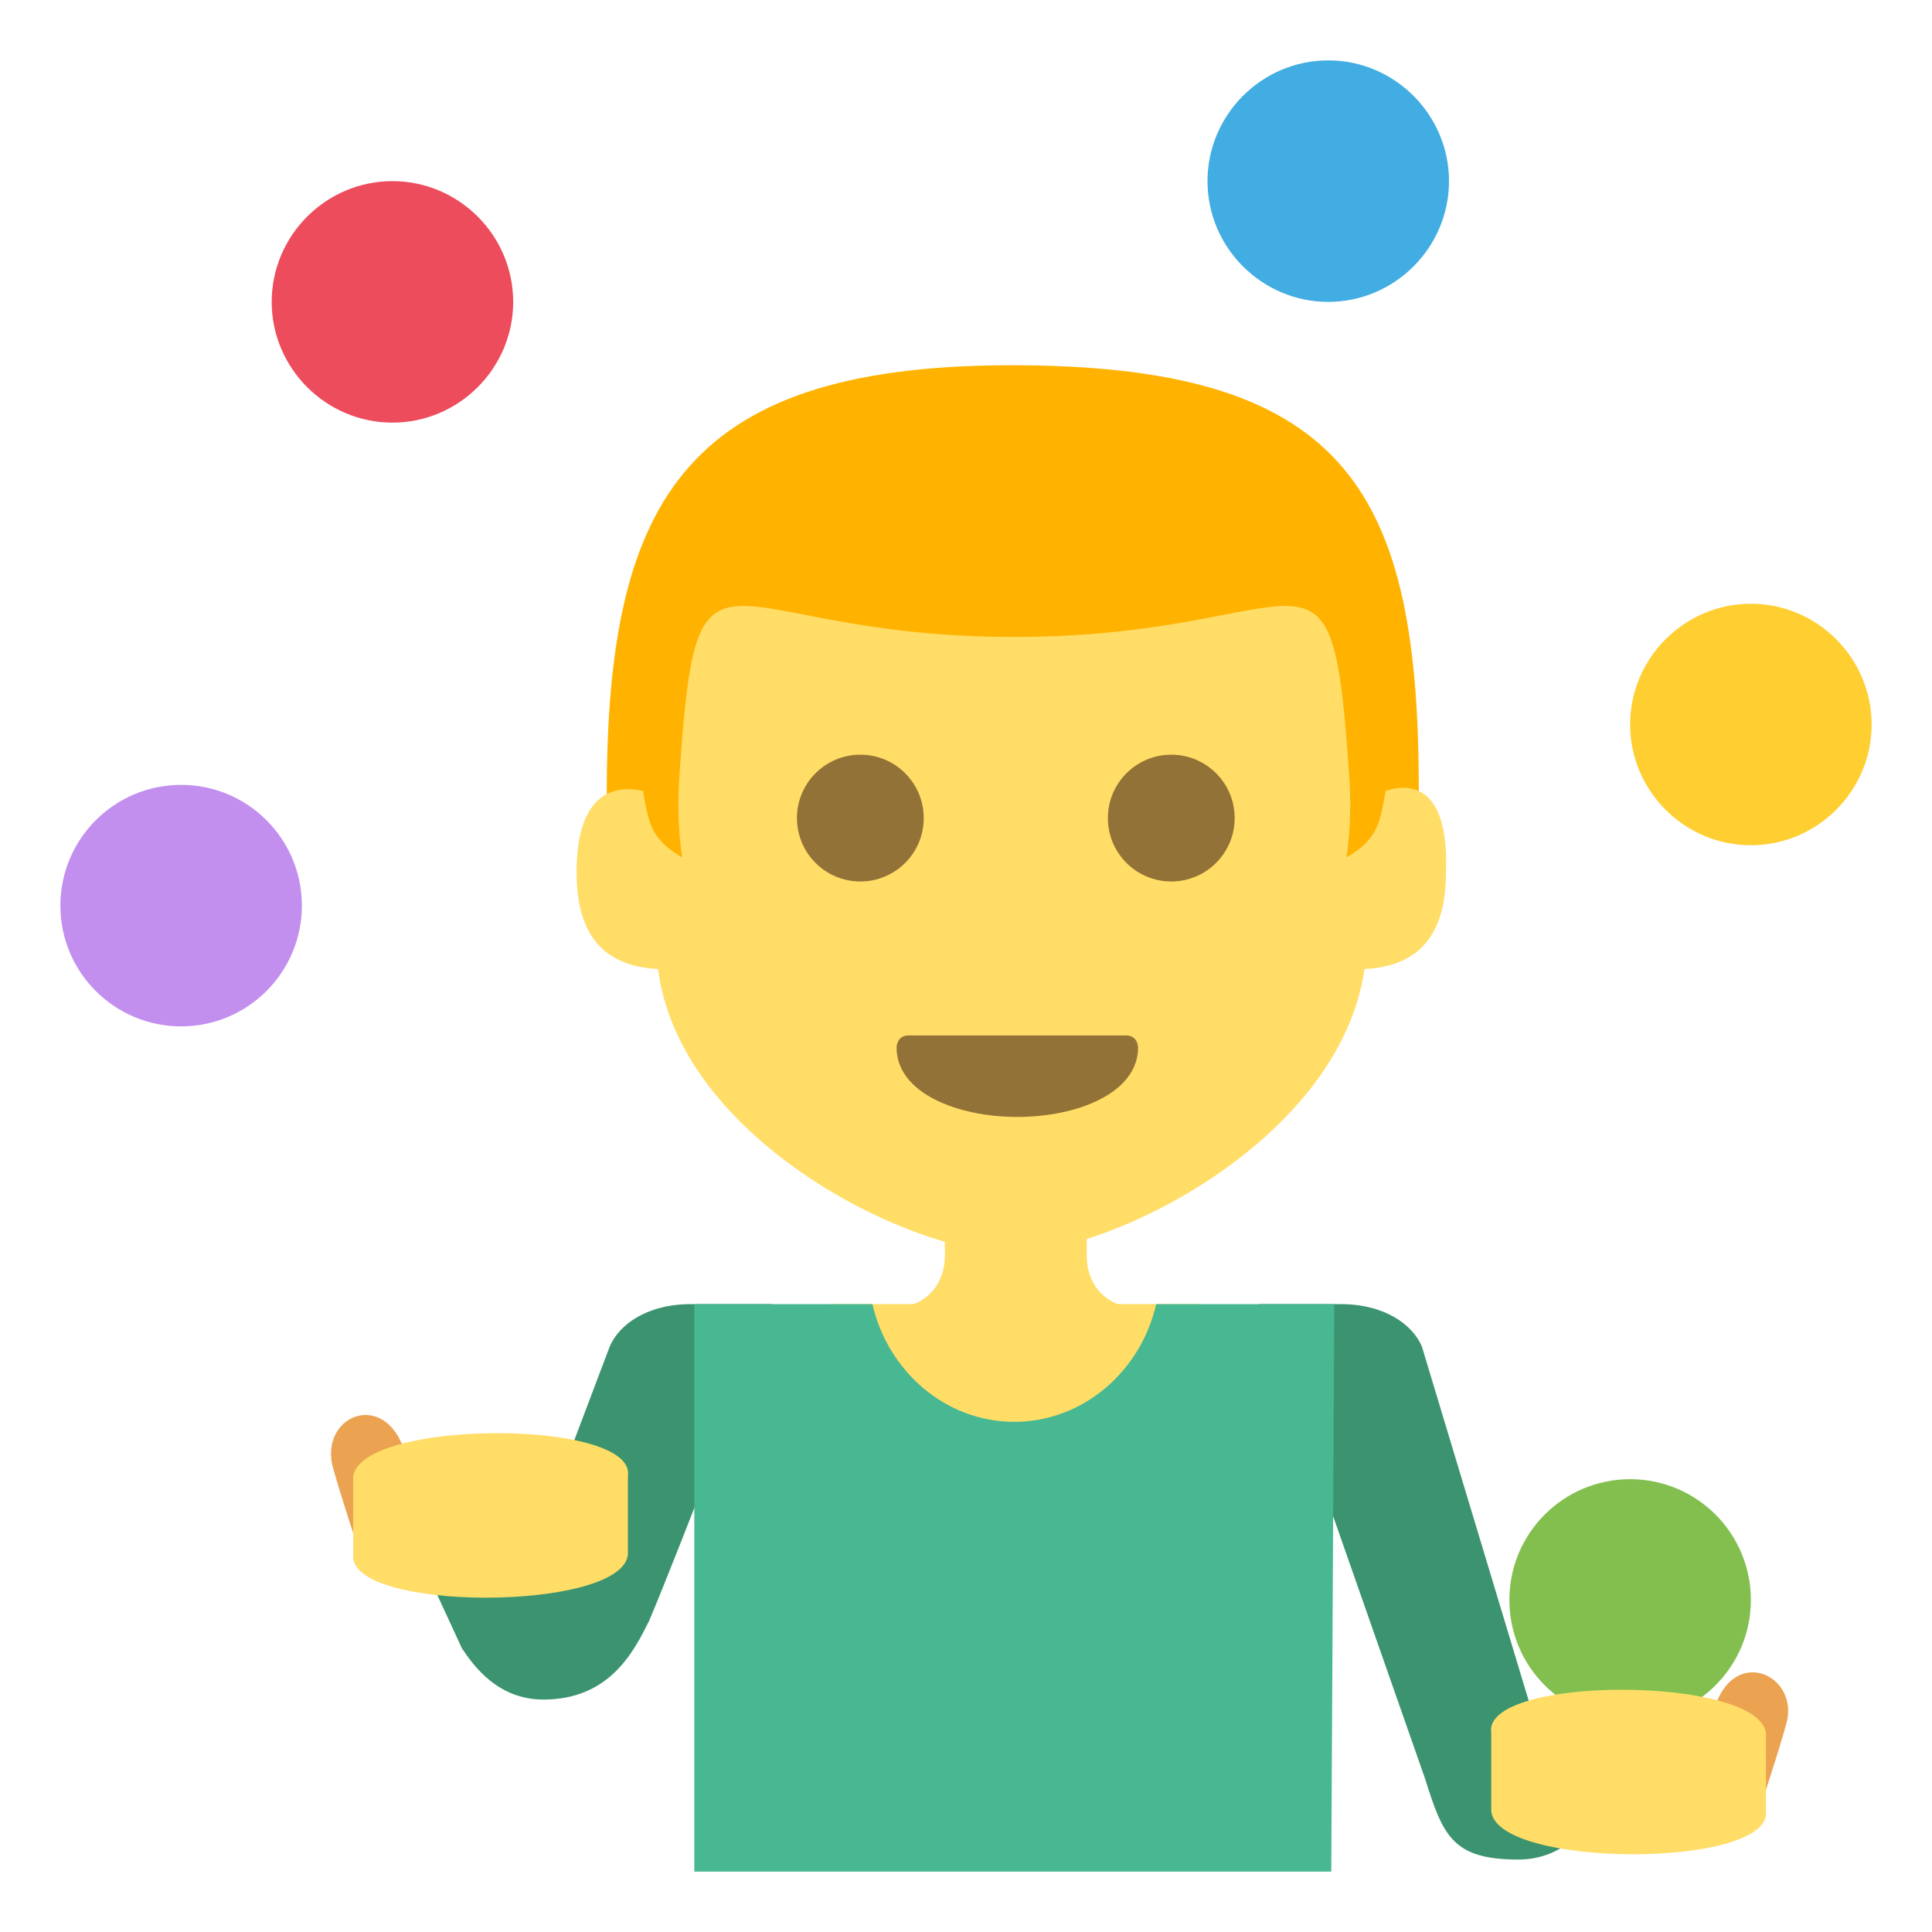
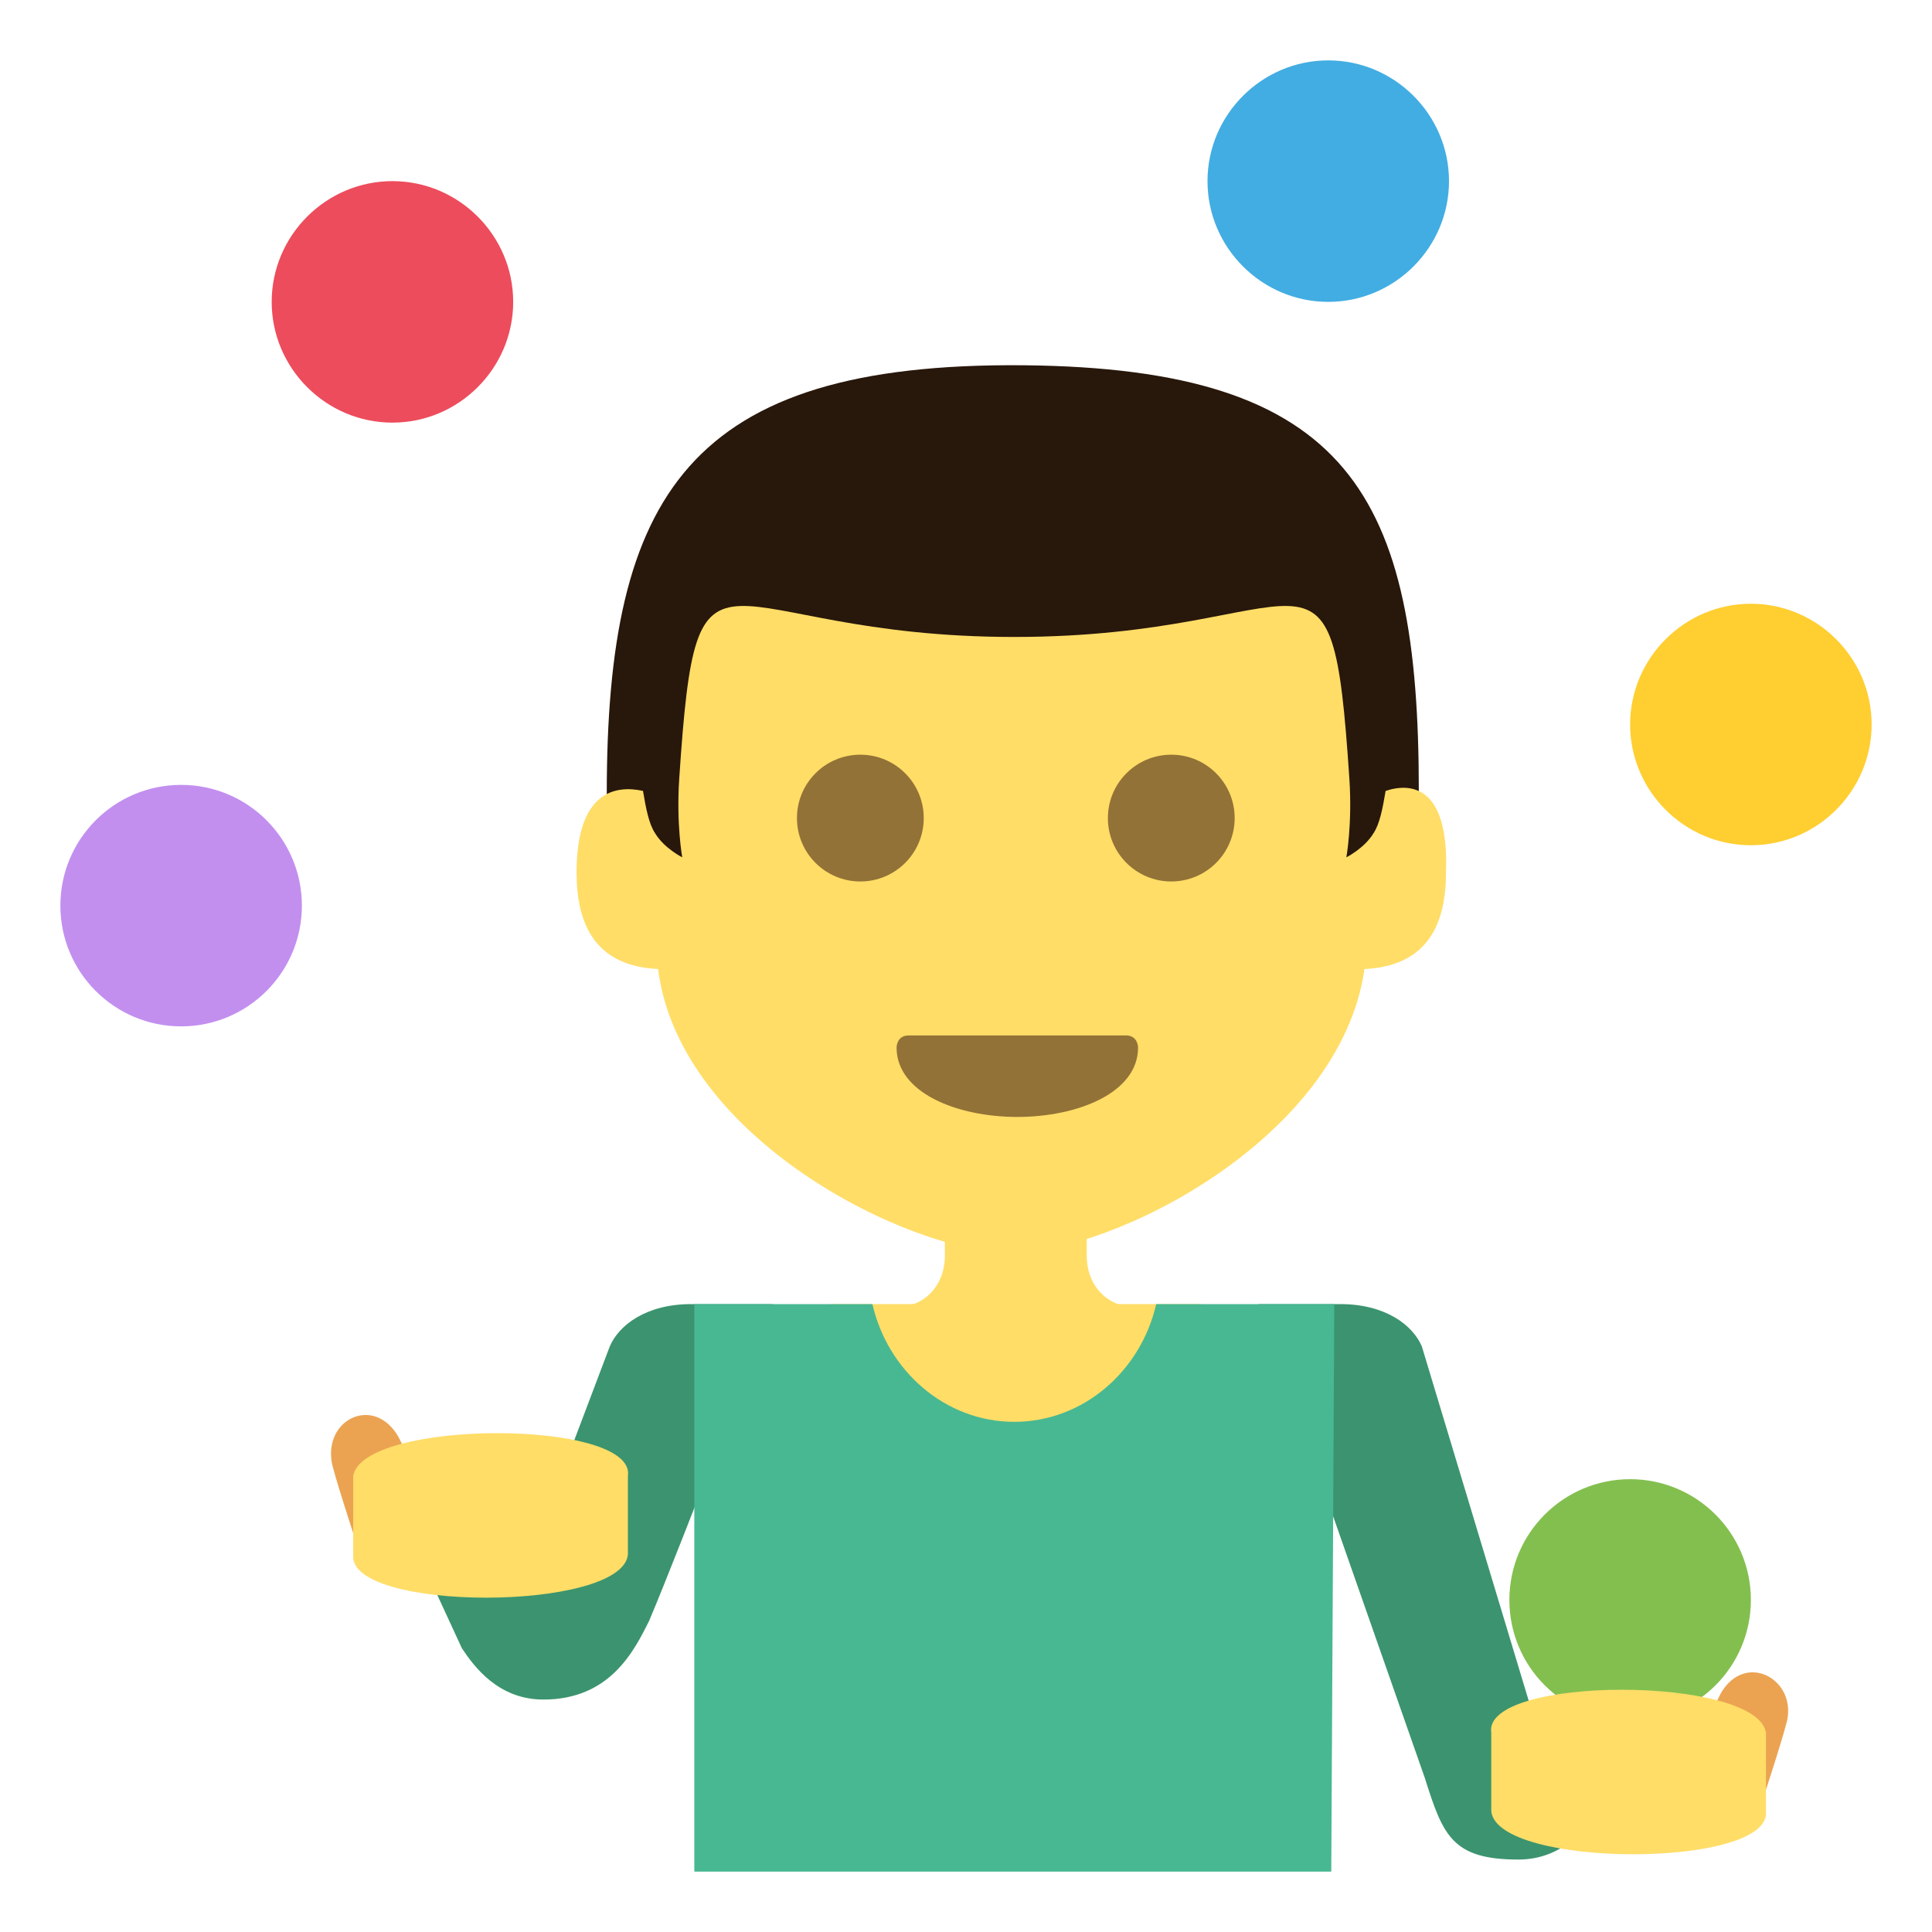
<svg xmlns="http://www.w3.org/2000/svg" viewBox="0 0 64 64" enable-background="new 0 0 64 64">
  <path d="m48 6c0 2.2-1.8 4-4 4-2.2 0-4-1.8-4-4 0-2.2 1.8-4 4-4 2.2 0 4 1.8 4 4" fill="#42ade2" />
  <circle cx="6" cy="30" r="4" fill="#c28fef" />
  <path d="m17 10c0 2.2-1.8 4-4 4-2.2 0-4-1.8-4-4 0-2.2 1.8-4 4-4 2.2 0 4 1.8 4 4" fill="#ed4c5c" />
  <path d="m62 24c0 2.2-1.8 4-4 4-2.2 0-4-1.8-4-4 0-2.2 1.8-4 4-4 2.2 0 4 1.8 4 4" fill="#ffce31" />
  <circle cx="54" cy="53" r="4" fill="#83bf4f" />
  <path d="m57 56.1l-1.3 2.6 2.5 1.5c0 0 .8-2.4 1-3.2.3-1.4-1.4-2.3-2.2-.9" fill="#eba352" />
  <g fill="#3b946f">
    <path d="m18 56.3c2.2 0 3-1.6 3.5-2.6 1.1-2.6 4.1-10.5 4.1-10.5h-2.7c-1.5 0-2.4.7-2.7 1.4l-2.8 7.4h-3.3l1.2 2.6c.4.6 1.2 1.7 2.7 1.7" />
    <path d="m50.3 61.6c-2.2 0-2.5-.8-3.1-2.7l-5.5-15.7h2.7c1.5 0 2.4.7 2.7 1.4l3.8 12.6h3.3l-1.2 2.7c-.4.6-1.2 1.7-2.7 1.7" />
  </g>
  <path d="m13.2 47.6l1.3 2.6-2.5 1.5c0 0-.8-2.4-1-3.2-.3-1.5 1.4-2.3 2.2-.9" fill="#eba352" />
  <g fill="#ffdd67">
    <path d="m11.7 51.5v-2.6c.3-1.9 9.4-1.9 9.1 0v2.6c-.2 1.9-9.3 1.9-9.1 0" />
    <path d="m58.5 60v-2.6c-.3-1.9-9.4-1.9-9.1 0v2.6c.2 1.9 9.3 1.9 9.1 0" />
    <path d="m36 41.6v-1.7h-4.7v1.7c0 1-.7 1.7-1.6 1.7h7.9c-.9 0-1.6-.7-1.6-1.7" />
    <path d="m27.5 43.2h12.3v7.1h-12.3z" />
  </g>
  <path d="m44.2 43.2h-5.9c-.5 2.2-2.4 3.9-4.7 3.9-2.3 0-4.2-1.7-4.7-3.9h-5.9v18.8h21.1l.1-18.8" fill="#47b892" />
-   <path d="m20.1 26.3l1.4 2.6h24.4l1.1-2.7c0-9.8-2.3-14-13.1-14.1-11.1-.1-13.8 4.3-13.8 14.2" fill="#ffb300" />
+   <path d="m20.1 26.3l1.4 2.6h24.4l1.1-2.7c0-9.8-2.3-14-13.1-14.1-11.1-.1-13.8 4.3-13.8 14.2" fill="#28170b" />
  <path d="m45.9 26.2c-.1.6-.2 1.1-.4 1.4-.3.5-.9.8-.9.8s.2-1.1.1-2.6c-.6-9-1.1-4.7-11.1-4.7-10 0-10.5-4.3-11.1 4.7-.1 1.5.1 2.6.1 2.6s-.6-.3-.9-.8c-.2-.3-.3-.8-.4-1.4-.9-.2-2.2 0-2.2 2.7 0 1.7.6 3.1 2.7 3.2.7 5.6 8.3 9.4 11.7 9.4s10.9-3.8 11.7-9.4c2.1-.1 2.7-1.5 2.7-3.2.1-2.8-1.1-3-2-2.7" fill="#ffdd67" />
  <g fill="#937237">
    <circle cx="28.5" cy="27.1" r="2.1" />
    <circle cx="38.8" cy="27.1" r="2.1" />
    <path d="m37.7 34.7c0 1.5-2 2.3-4 2.3-2 0-4-.8-4-2.3 0 0 0-.4.4-.4 1.8 0 5.4 0 7.2 0 .4 0 .4.4.4.4" />
  </g>
</svg>
